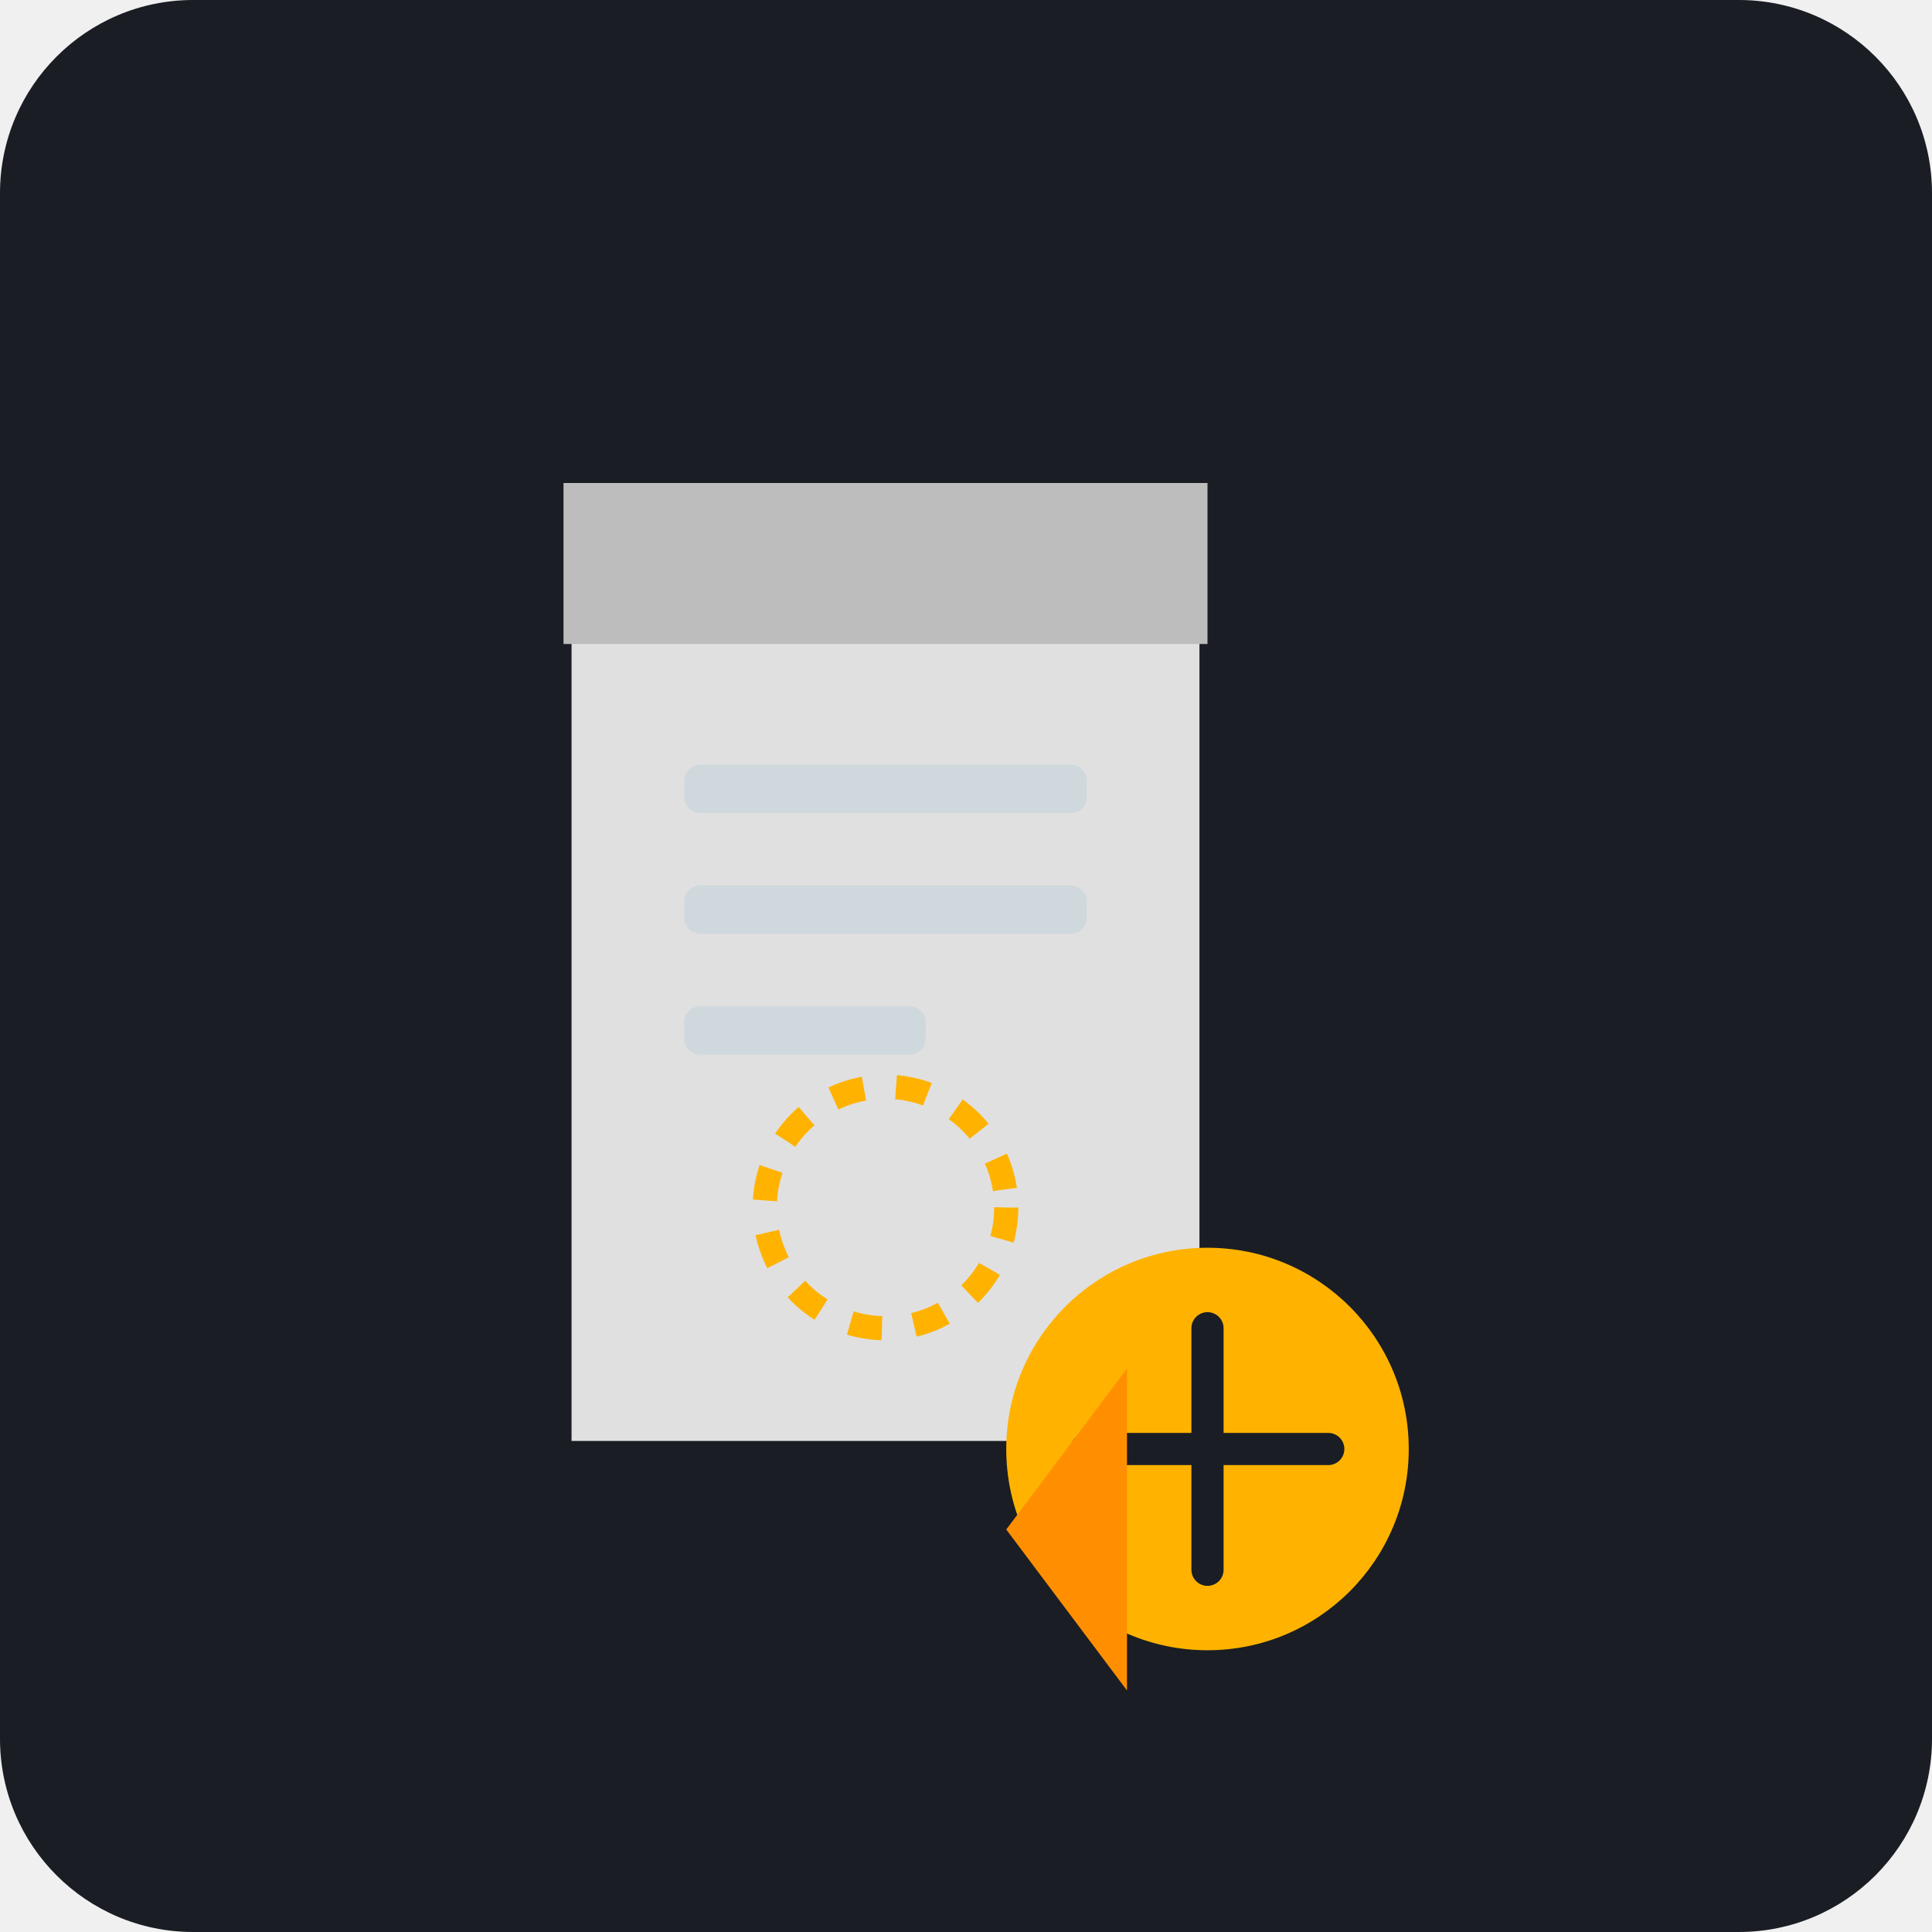
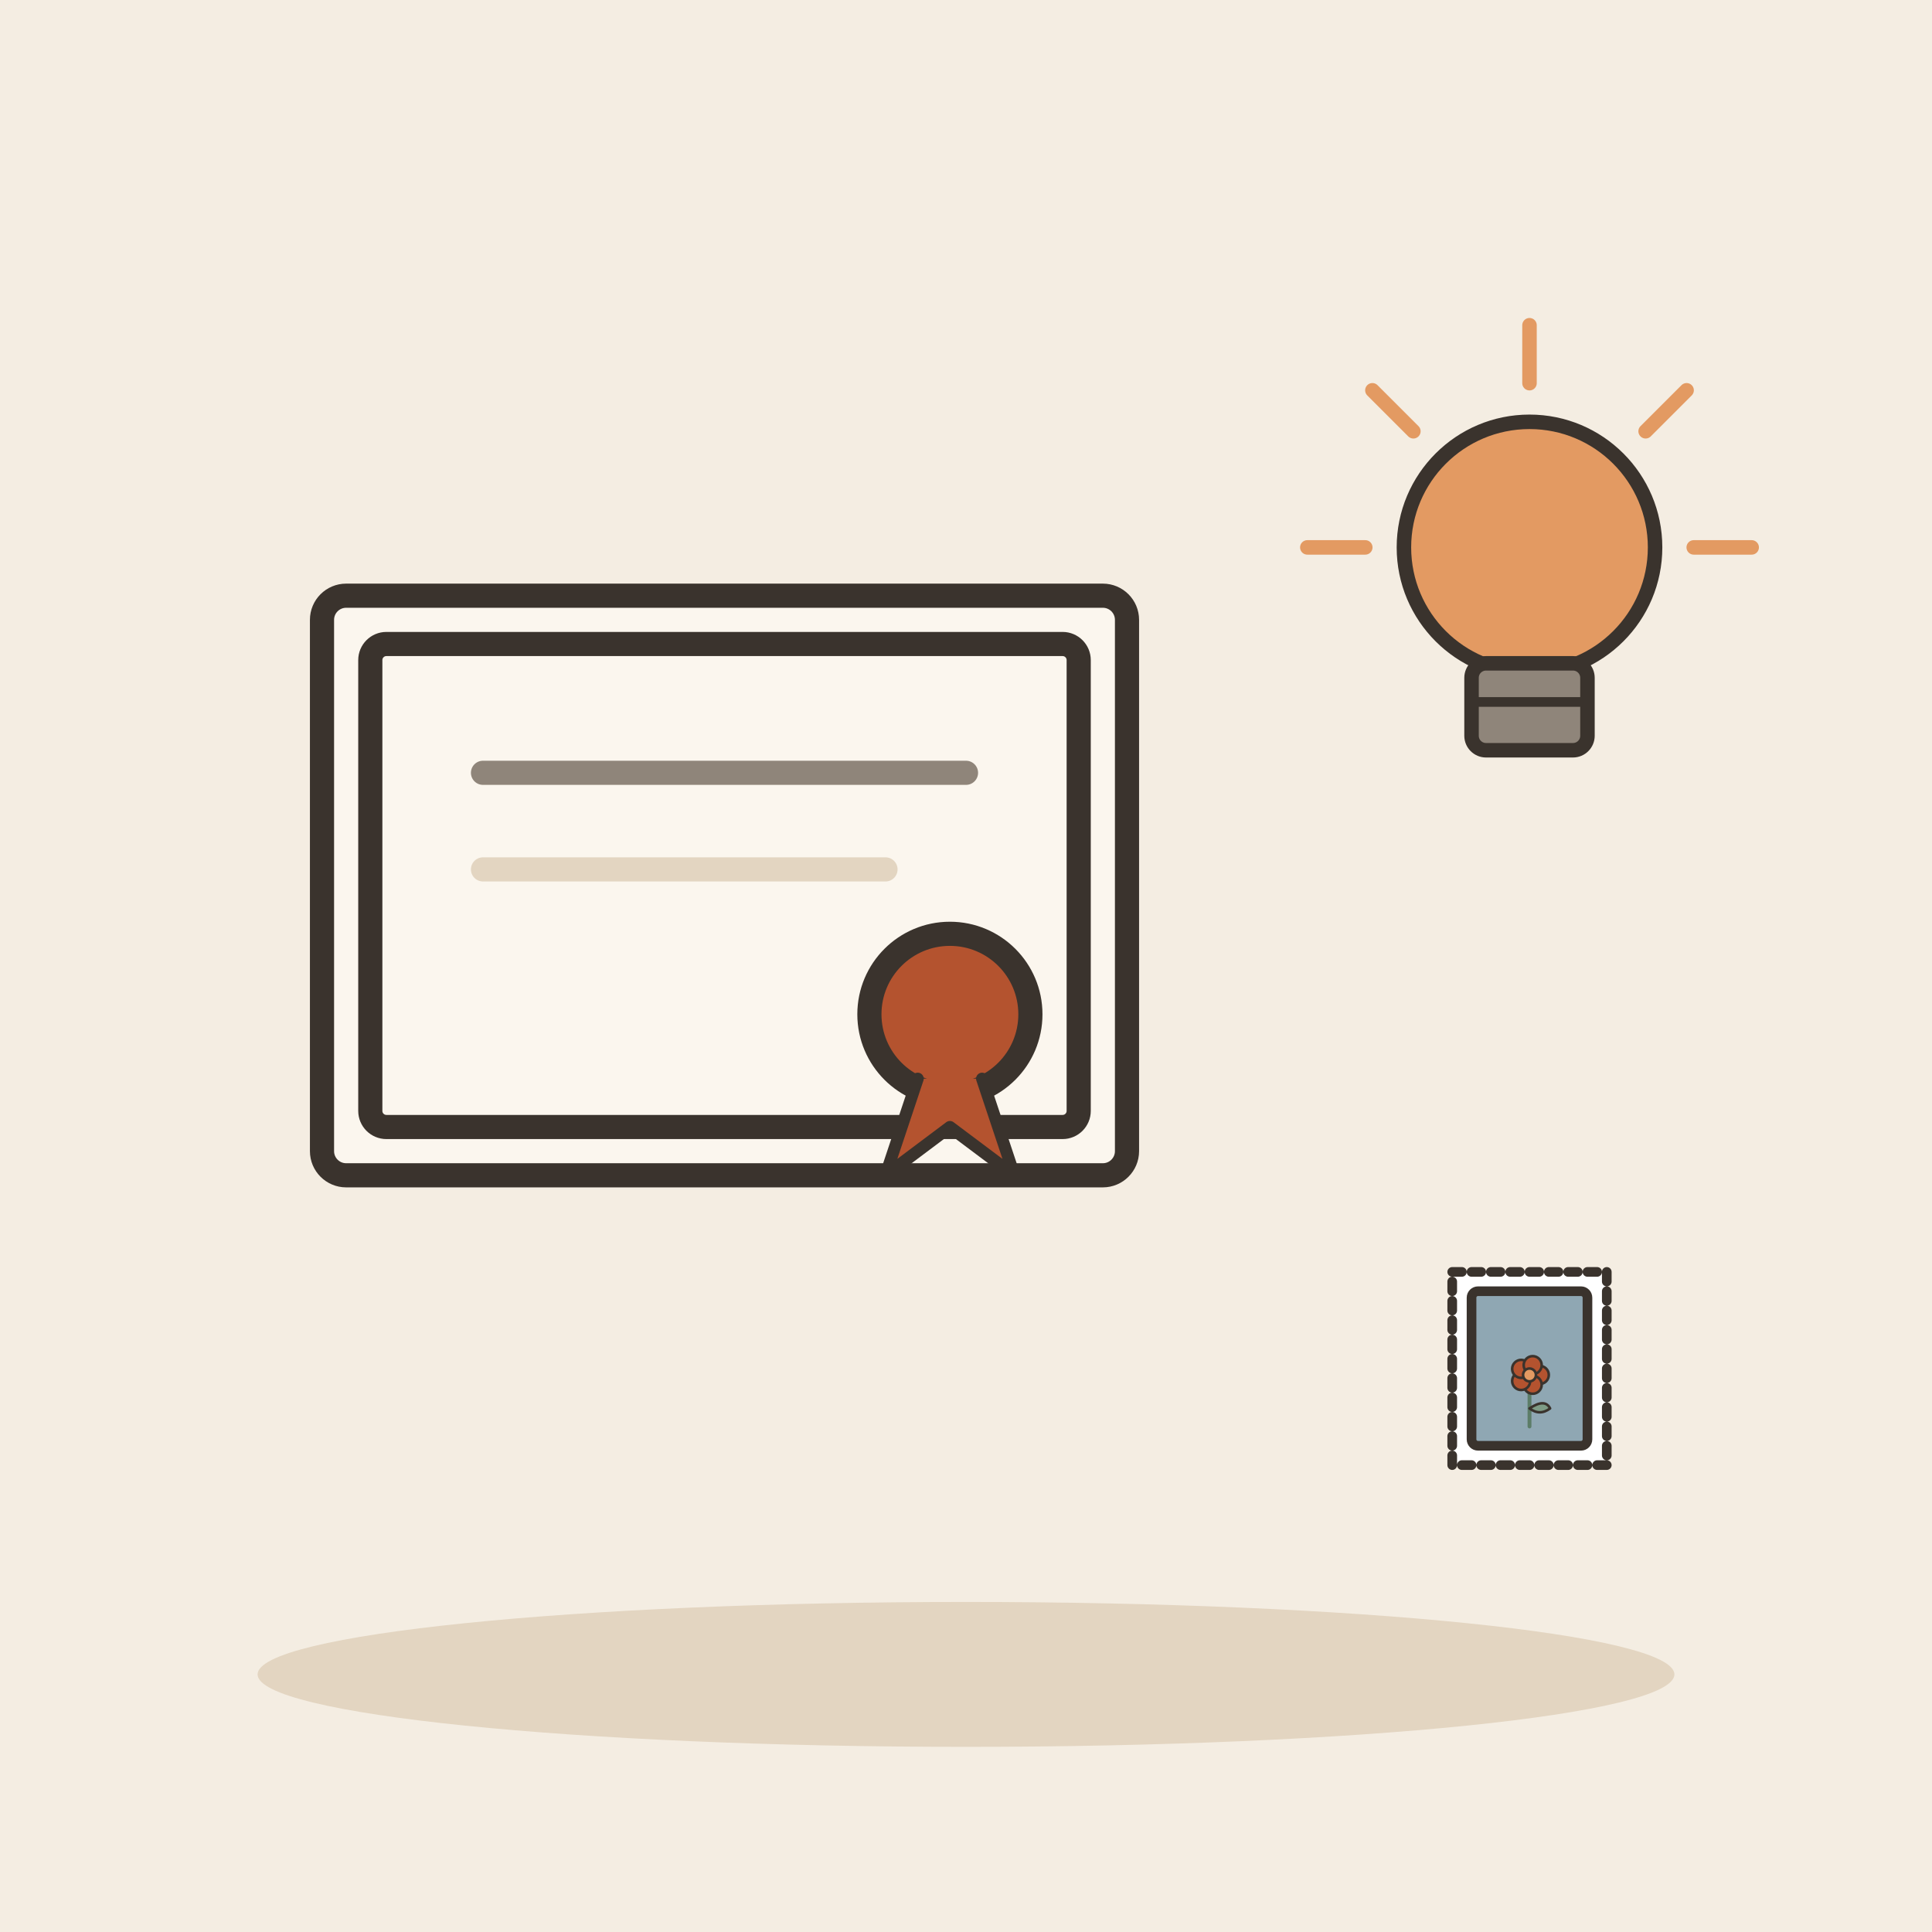
- <svg xmlns="http://www.w3.org/2000/svg" viewBox="0 0 240 240">
-   <rect width="240" height="240" rx="24" fill="#1A1D24" />
-   <path d="M70 60h80v120H70z" fill="#E0E0E0" stroke="#1A1D24" stroke-width="2" />
-   <path d="M70 60h80v20H70z" fill="#BDBDBD" />
-   <circle cx="150" cy="180" r="25" fill="#FFB300" />
-   <path d="M150 165v30M135 180h30" stroke="#1A1D24" stroke-width="4" stroke-linecap="round" />
-   <rect x="85" y="95" width="50" height="6" rx="2" fill="#CFD8DC" />
-   <rect x="85" y="110" width="50" height="6" rx="2" fill="#CFD8DC" />
-   <rect x="85" y="125" width="30" height="6" rx="2" fill="#CFD8DC" />
-   <path d="M140 170l-15 20 15 20" fill="#FF8F00" />
-   <circle cx="110" cy="150" r="15" fill="none" stroke="#FFB300" stroke-width="3" stroke-dasharray="4 4" />
+ <svg xmlns="http://www.w3.org/2000/svg" viewBox="0 0 240 240" data-style="editorial">
+   <rect width="240" height="240" fill="#F4EDE2" />
+   <ellipse cx="120" cy="208" rx="88" ry="9" fill="#E3D5C1" />
+   <g transform="translate(90 110)">
+     <rect x="-50" y="-36" width="100" height="72" rx="3" fill="#FBF6EE" stroke="#3A332D" stroke-width="3" stroke-linecap="round" stroke-linejoin="round" />
+     <rect x="-44" y="-30" width="88" height="60" rx="2" fill="none" stroke="#3A332D" stroke-width="3" stroke-linecap="round" stroke-linejoin="round" />
+     <path d="M-30 -14L30 -14" stroke="#8F857A" stroke-width="3" stroke-linecap="round" fill="none" />
+     <path d="M-30 -2L20 -2" stroke="#E3D5C1" stroke-width="3" stroke-linecap="round" fill="none" />
+     <circle cx="28" cy="16" r="10" fill="#B4532F" stroke="#3A332D" stroke-width="3" stroke-linecap="round" stroke-linejoin="round" />
+     <path d="M24 24L20 36L28 30L36 36L32 24" fill="#B4532F" stroke="#3A332D" stroke-width="1.5" stroke-linecap="round" stroke-linejoin="round" />
+   </g>
+   <g transform="translate(190 80) scale(0.6 0.6)">
+     <circle cx="0" cy="-20" r="26" fill="#E39A62" stroke="#3A332D" stroke-width="3" stroke-linecap="round" stroke-linejoin="round" />
+     <rect x="-12" y="4" width="24" height="18" rx="3" fill="#8F857A" stroke="#3A332D" stroke-width="3" stroke-linecap="round" stroke-linejoin="round" />
+     <path d="M-12 12L12 12" stroke="#3A332D" stroke-width="2" stroke-linecap="round" fill="none" />
+     <path d="M-34 -20L-46 -20" stroke="#E39A62" stroke-width="3" stroke-linecap="round" fill="none" />
+     <path d="M-24.042 -44.042L-32.527 -52.527" stroke="#E39A62" stroke-width="3" stroke-linecap="round" fill="none" />
+     <path d="M2.0819e-15 -54L2.81669e-15 -66" stroke="#E39A62" stroke-width="3" stroke-linecap="round" fill="none" />
+     <path d="M24.042 -44.042L32.527 -52.527" stroke="#E39A62" stroke-width="3" stroke-linecap="round" fill="none" />
+     <path d="M34 -20L46 -20" stroke="#E39A62" stroke-width="3" stroke-linecap="round" fill="none" />
+   </g>
+   <g transform="translate(190 170) scale(0.4 0.4)">
+     <rect x="-24" y="-30" width="48" height="60" rx="0" fill="#FFFFFF" stroke="#3A332D" stroke-width="3" stroke-linecap="round" stroke-linejoin="round" stroke-dasharray="3 3" />
+     <rect x="-18" y="-24" width="36" height="48" rx="2" fill="#8FA7B3" stroke="#3A332D" stroke-width="3" stroke-linecap="round" stroke-linejoin="round" />
+     <g transform="translate(0 18) scale(0.4 0.4)">
+       <path d="M0 0L0 -36" stroke="#5C7D68" stroke-width="3" stroke-linecap="round" fill="none" />
+       <path d="M0 -14Q12 -22 16 -14Q8 -8 0 -14Z" fill="#7E9C86" stroke="#3A332D" stroke-width="2" stroke-linecap="round" stroke-linejoin="round" />
+       <circle cx="8" cy="-40" r="7" fill="#B4532F" stroke="#3A332D" stroke-linecap="round" stroke-linejoin="round" stroke-width="2" />
+       <circle cx="2.472" cy="-32.392" r="7" fill="#B4532F" stroke="#3A332D" stroke-linecap="round" stroke-linejoin="round" stroke-width="2" />
+       <circle cx="-6.472" cy="-35.298" r="7" fill="#B4532F" stroke="#3A332D" stroke-linecap="round" stroke-linejoin="round" stroke-width="2" />
+       <circle cx="-6.472" cy="-44.702" r="7" fill="#B4532F" stroke="#3A332D" stroke-linecap="round" stroke-linejoin="round" stroke-width="2" />
+       <circle cx="2.472" cy="-47.608" r="7" fill="#B4532F" stroke="#3A332D" stroke-linecap="round" stroke-linejoin="round" stroke-width="2" />
+       <circle cx="0" cy="-40" r="5" fill="#E39A62" stroke="#3A332D" stroke-linecap="round" stroke-linejoin="round" stroke-width="2" />
+     </g>
+   </g>
</svg>
